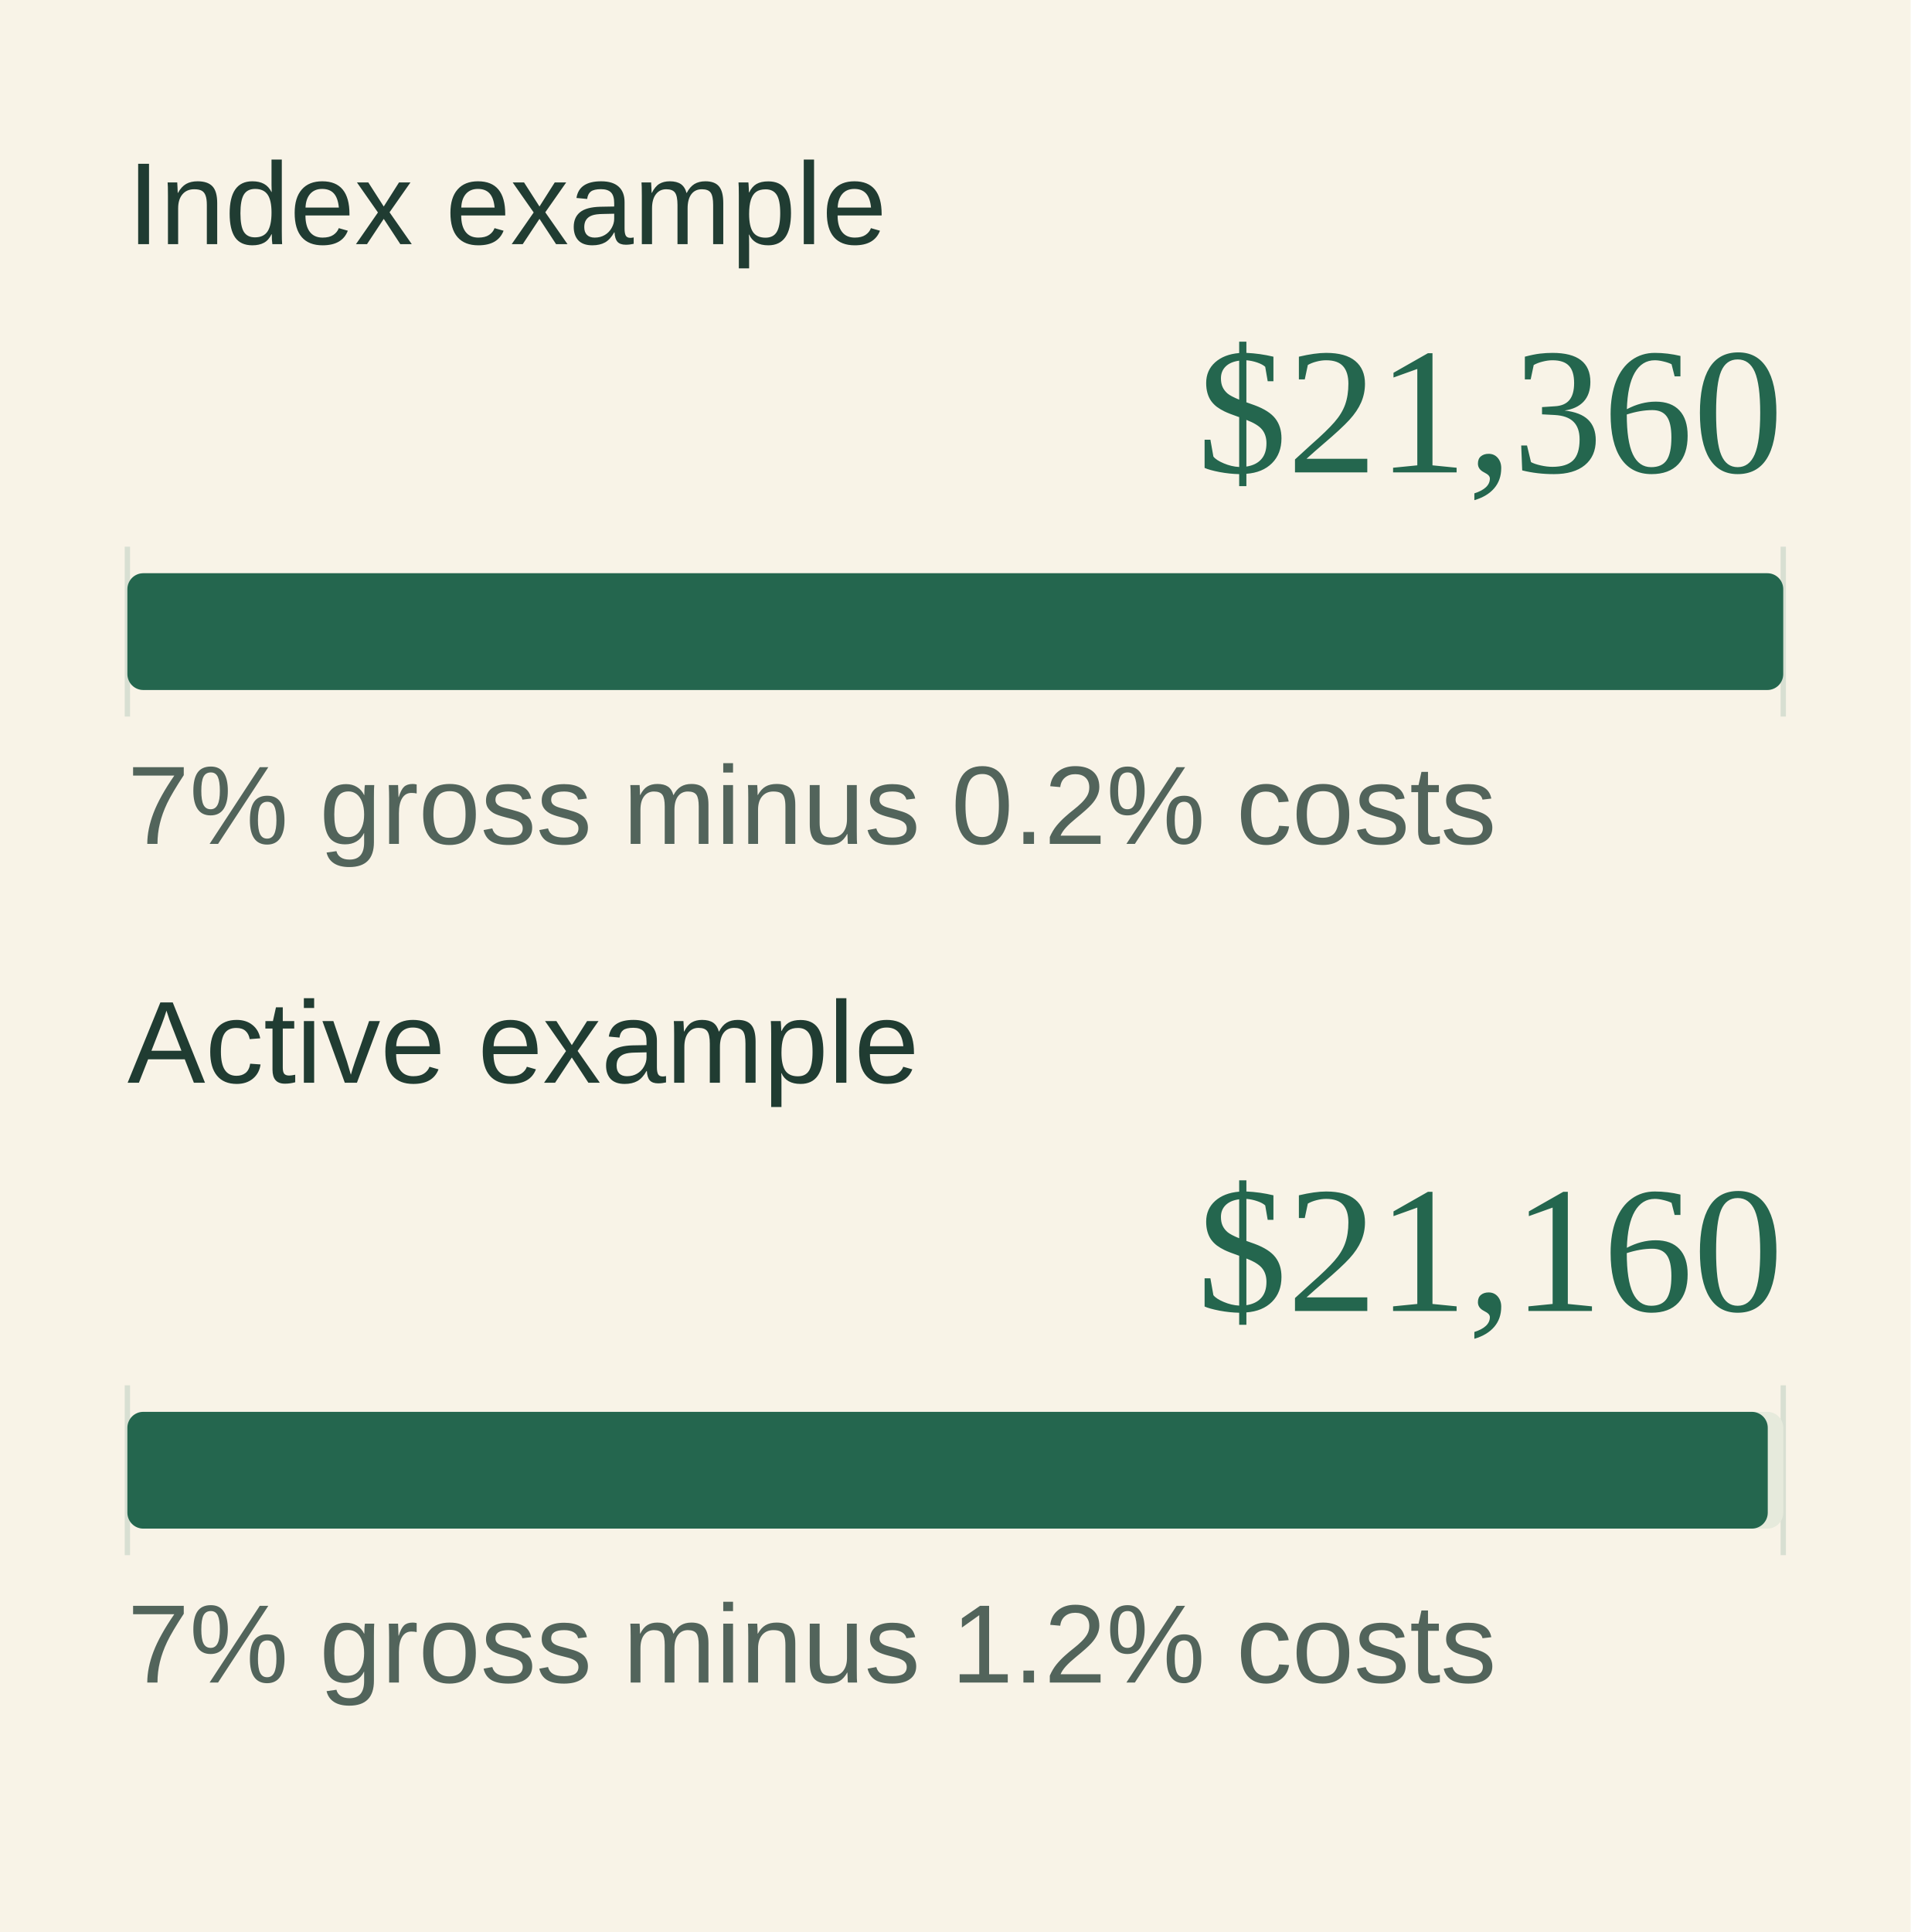
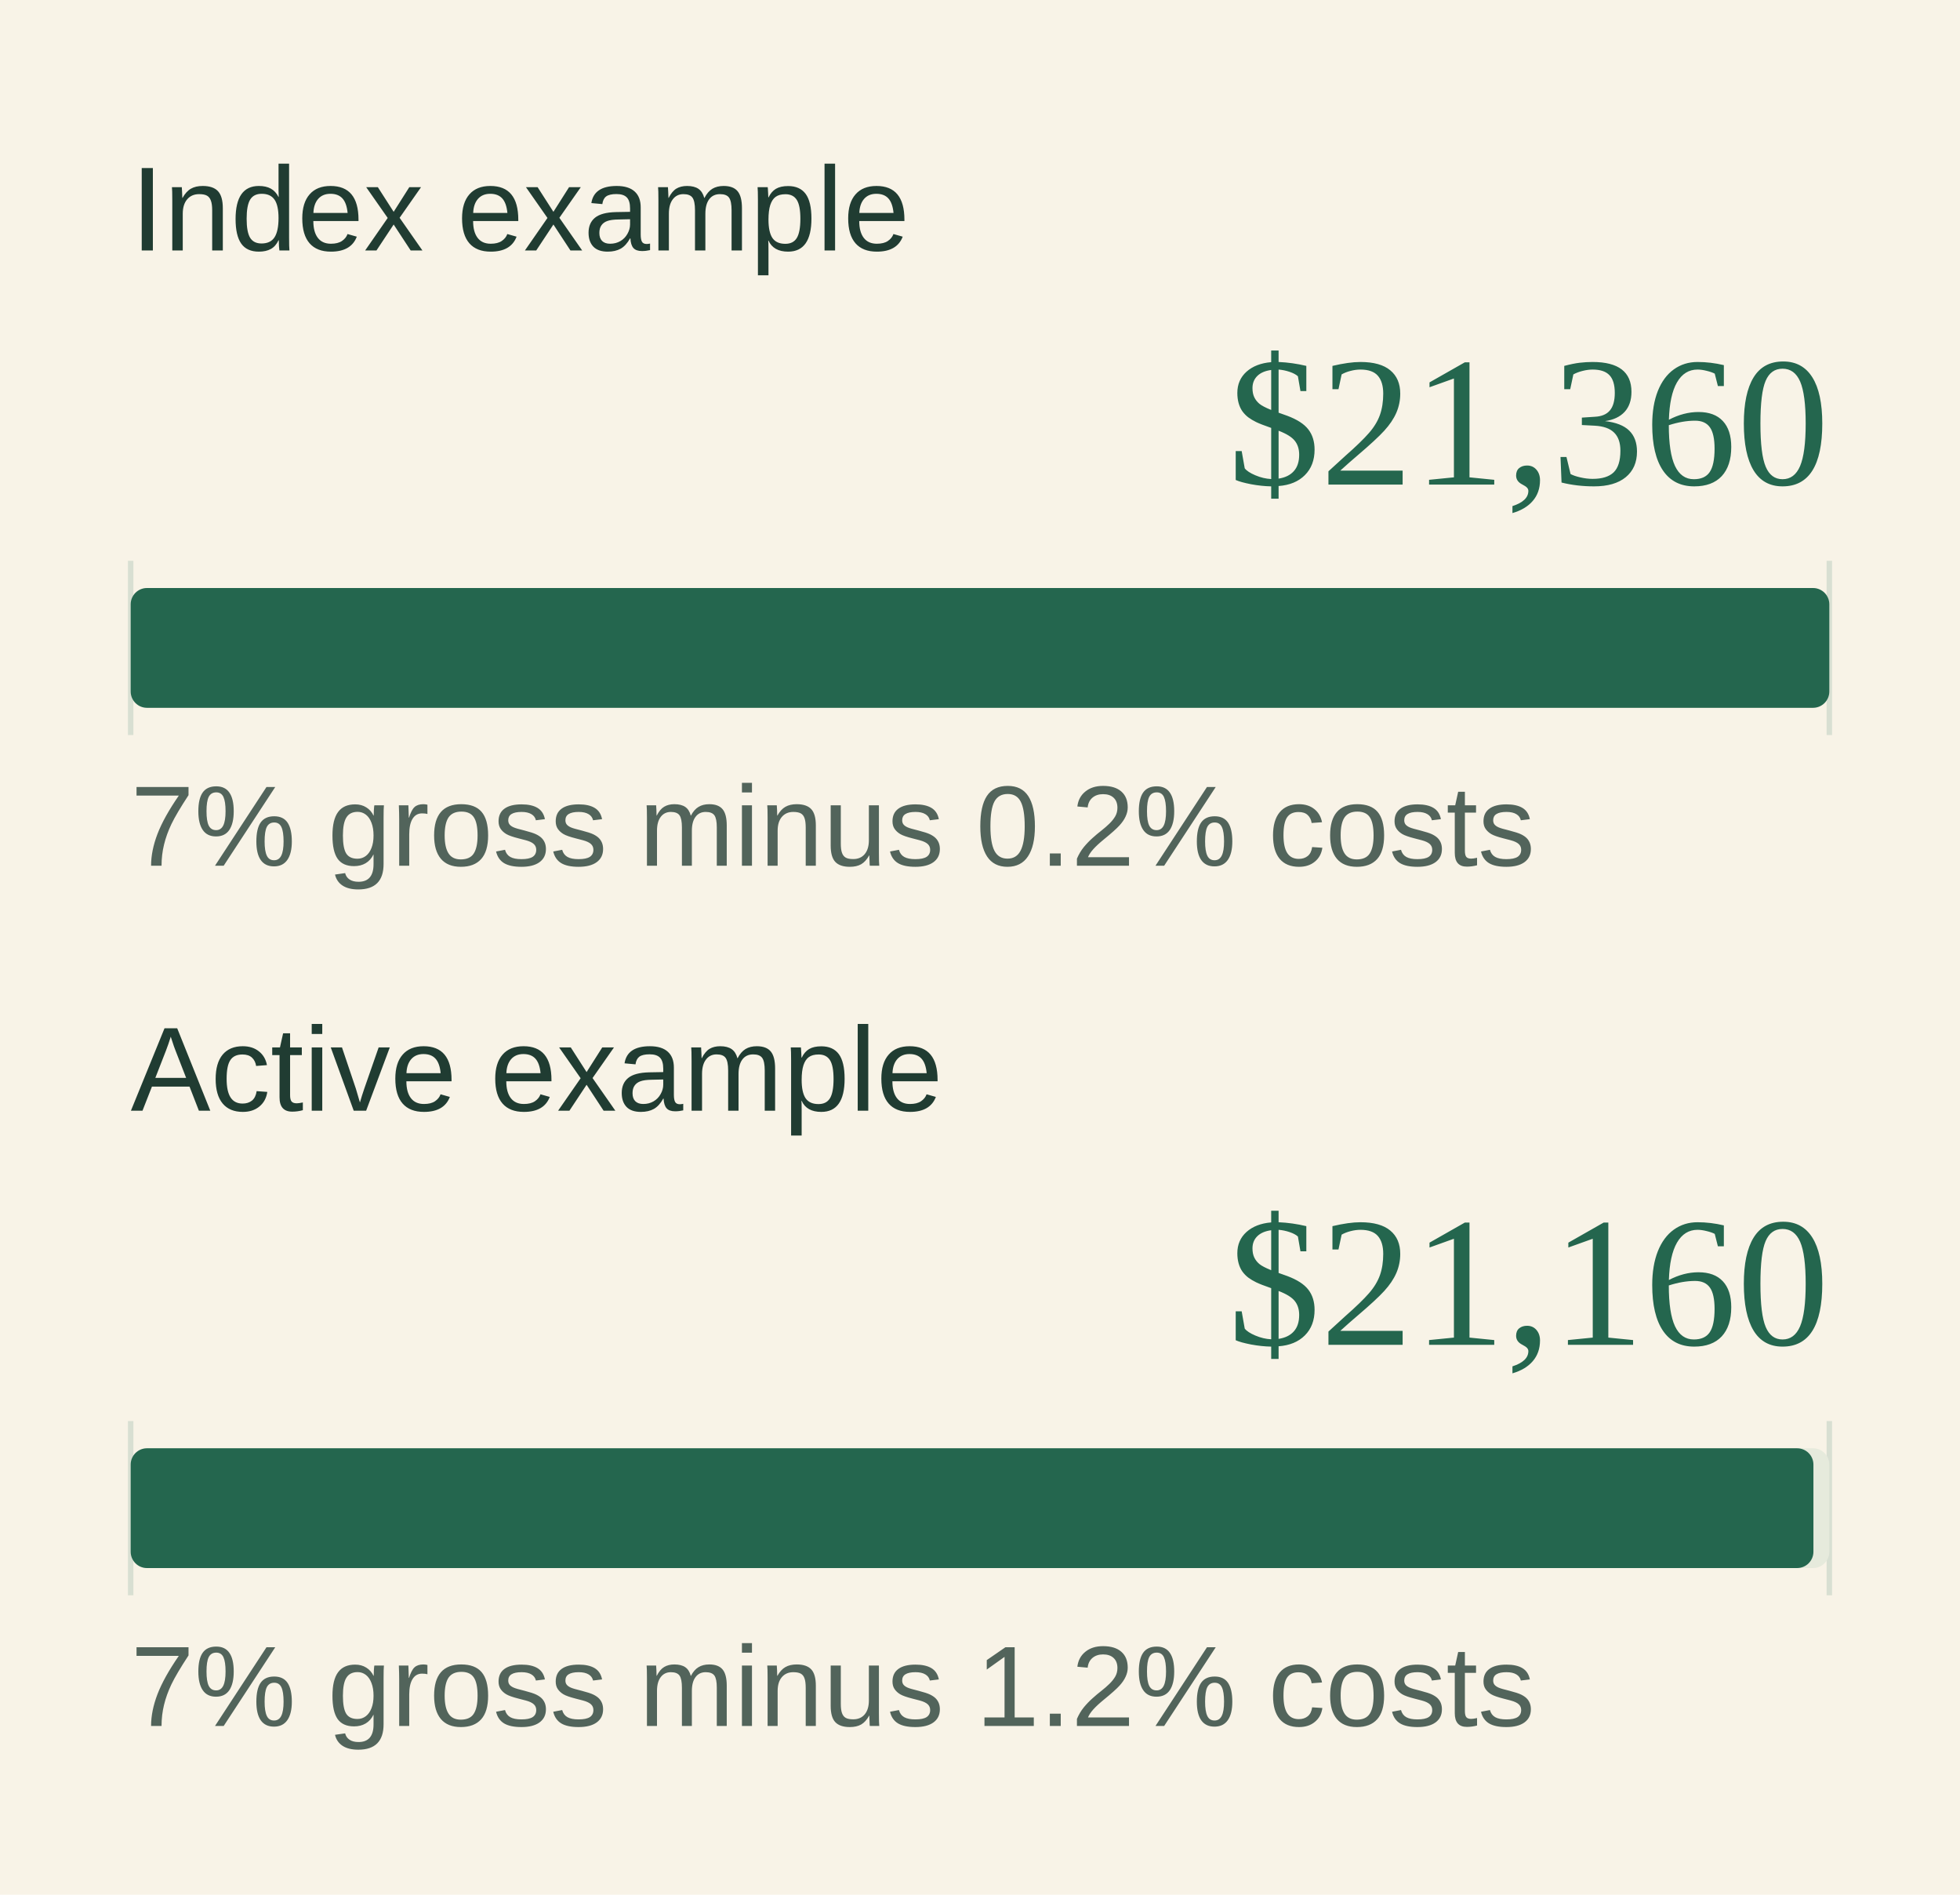
- <svg xmlns="http://www.w3.org/2000/svg" width="360" height="364" viewBox="0 0 360 364" data-layout="bars" role="img" aria-labelledby="title description">
-   <rect width="360" height="364" fill="#f8f3e7" />
+ <svg xmlns="http://www.w3.org/2000/svg" width="360" height="348" viewBox="0 0 360 348" data-layout="bars" role="img" aria-labelledby="title description">
+   <rect width="360" height="348" fill="#f8f3e7" />
  <g font-family="Arial, Helvetica, sans-serif">
    <g data-value="21360" data-row="0">
      <text x="24" y="46" font-size="22" font-weight="500" fill="#203c32" text-anchor="start">
        <tspan x="24" dy="0">Index example</tspan>
      </text>
      <text x="336" y="89" font-size="34" font-weight="400" fill="#24664e" text-anchor="end" font-family="Georgia, Times New Roman, serif">
        <tspan x="336" dy="0">$21,360</tspan>
      </text>
      <path d="M24 103v32 M336 103v32" stroke="#d8dfd2" />
      <rect x="24" y="108" width="312" height="22" rx="3" fill="#e6eadc" />
      <rect data-bar="true" x="24" y="108" width="312.000" height="22" rx="3" fill="#24664e" />
      <text x="24" y="159" font-size="21" font-weight="400" fill="#52645b" text-anchor="start">
        <tspan x="24" dy="0">7% gross minus 0.2% costs</tspan>
      </text>
    </g>
    <g data-value="21160" data-row="1">
      <text x="24" y="204" font-size="22" font-weight="500" fill="#203c32" text-anchor="start">
        <tspan x="24" dy="0">Active example</tspan>
      </text>
      <text x="336" y="247" font-size="34" font-weight="400" fill="#24664e" text-anchor="end" font-family="Georgia, Times New Roman, serif">
        <tspan x="336" dy="0">$21,160</tspan>
      </text>
      <path d="M24 261v32 M336 261v32" stroke="#d8dfd2" />
      <rect x="24" y="266" width="312" height="22" rx="3" fill="#e6eadc" />
      <rect data-bar="true" x="24" y="266" width="309.079" height="22" rx="3" fill="#24664e" />
      <text x="24" y="317" font-size="21" font-weight="400" fill="#52645b" text-anchor="start">
        <tspan x="24" dy="0">7% gross minus 1.2% costs</tspan>
      </text>
    </g>
  </g>
</svg>
